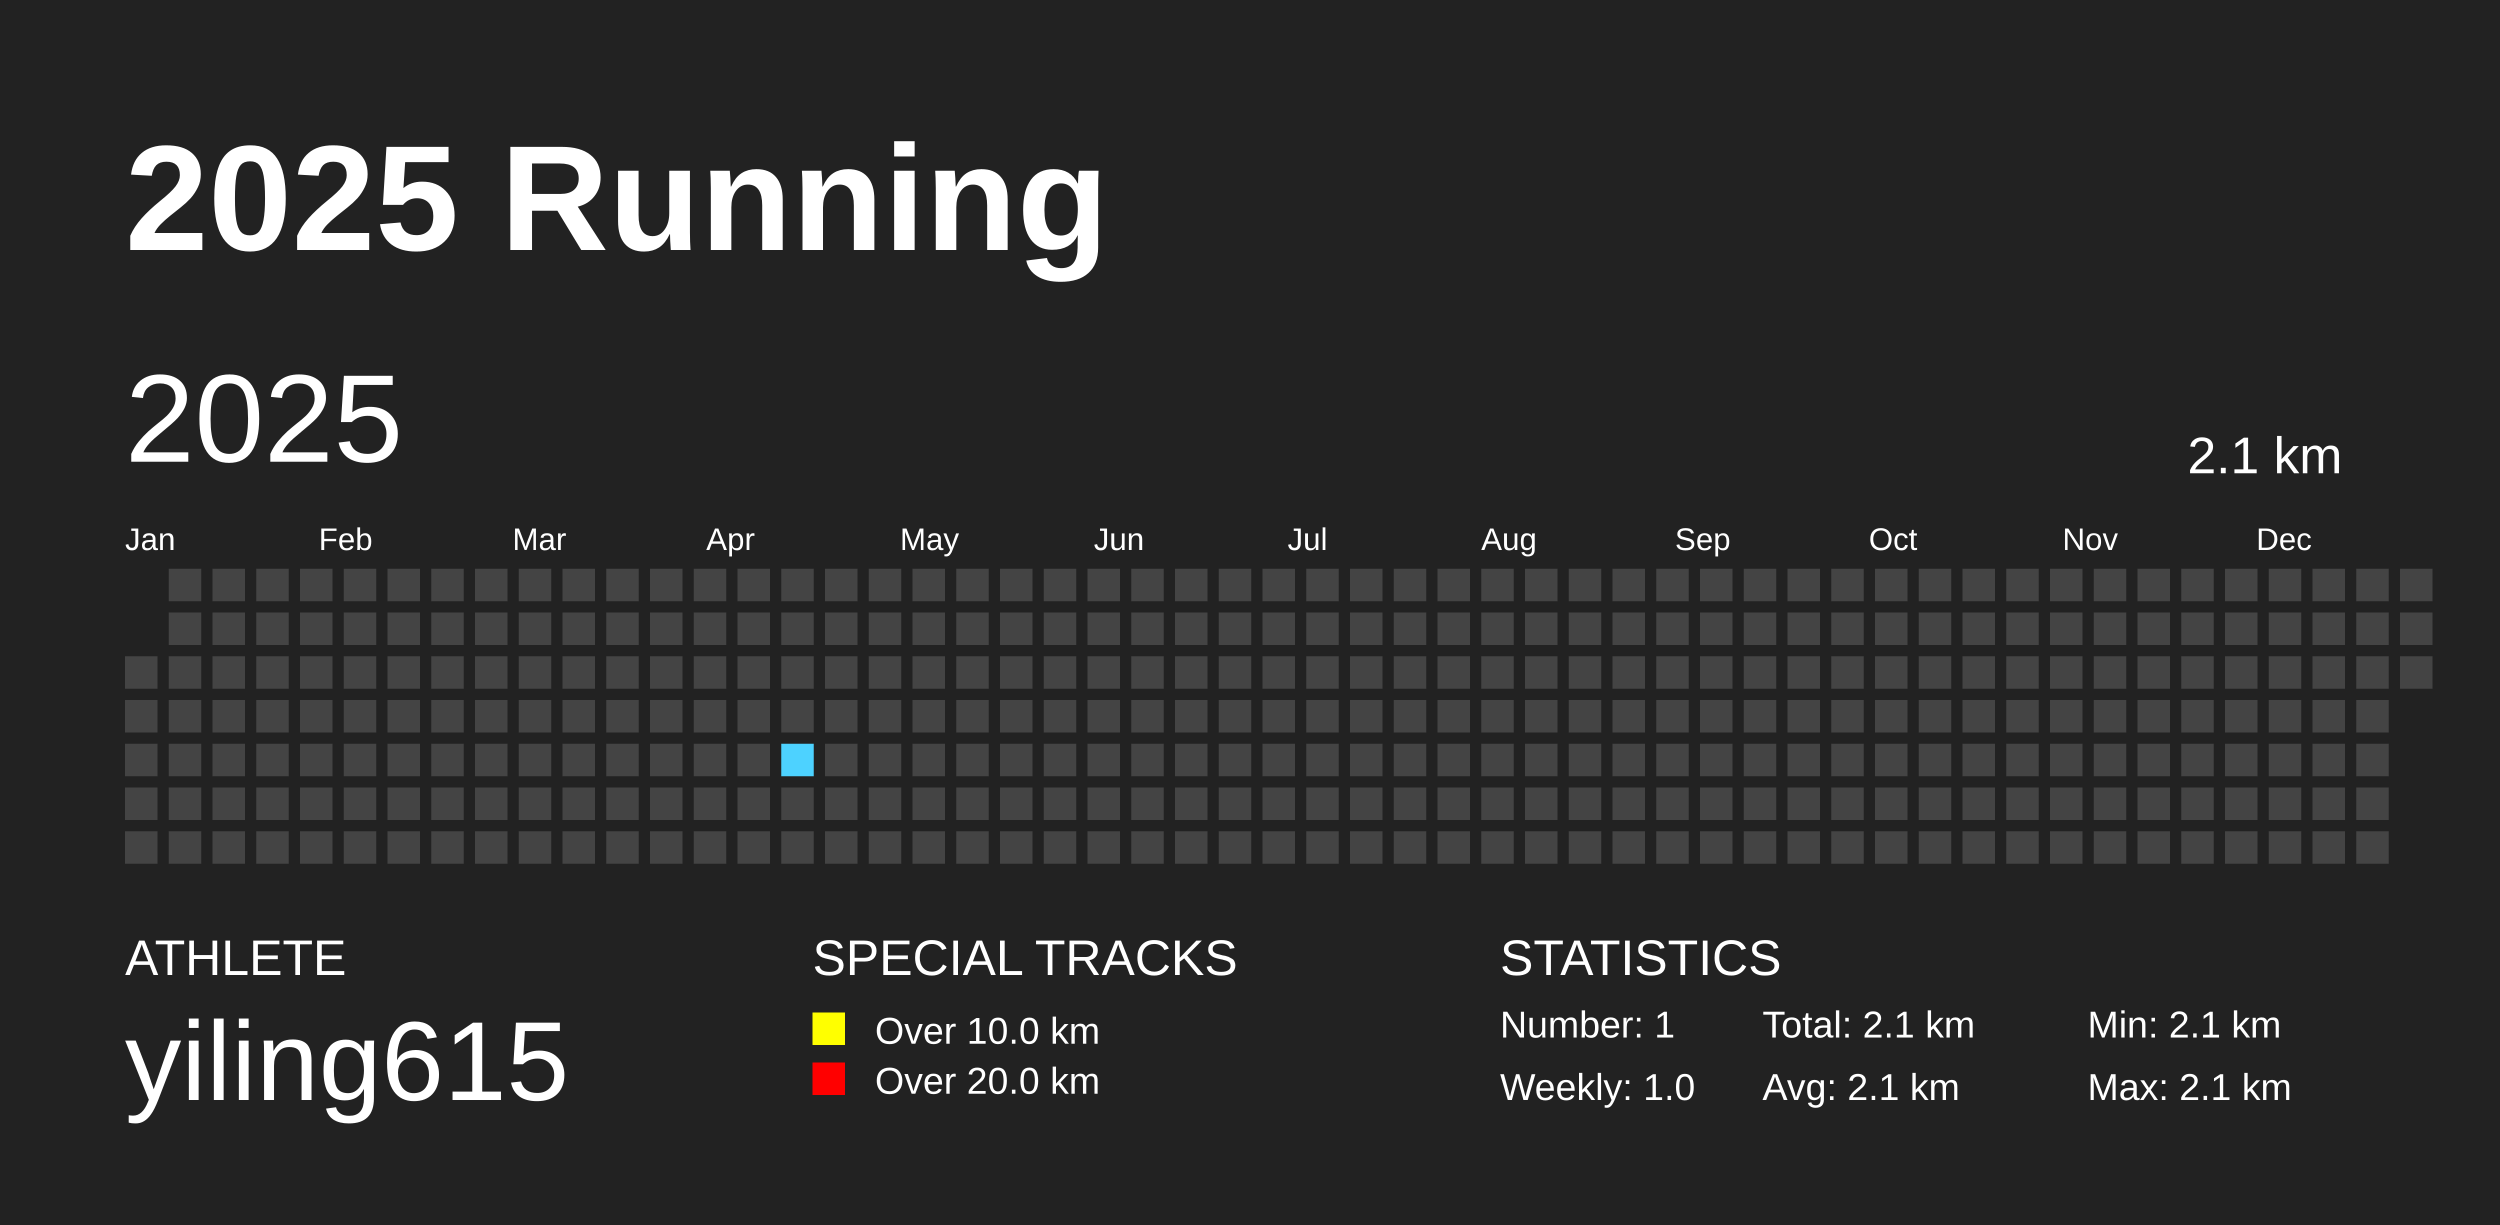
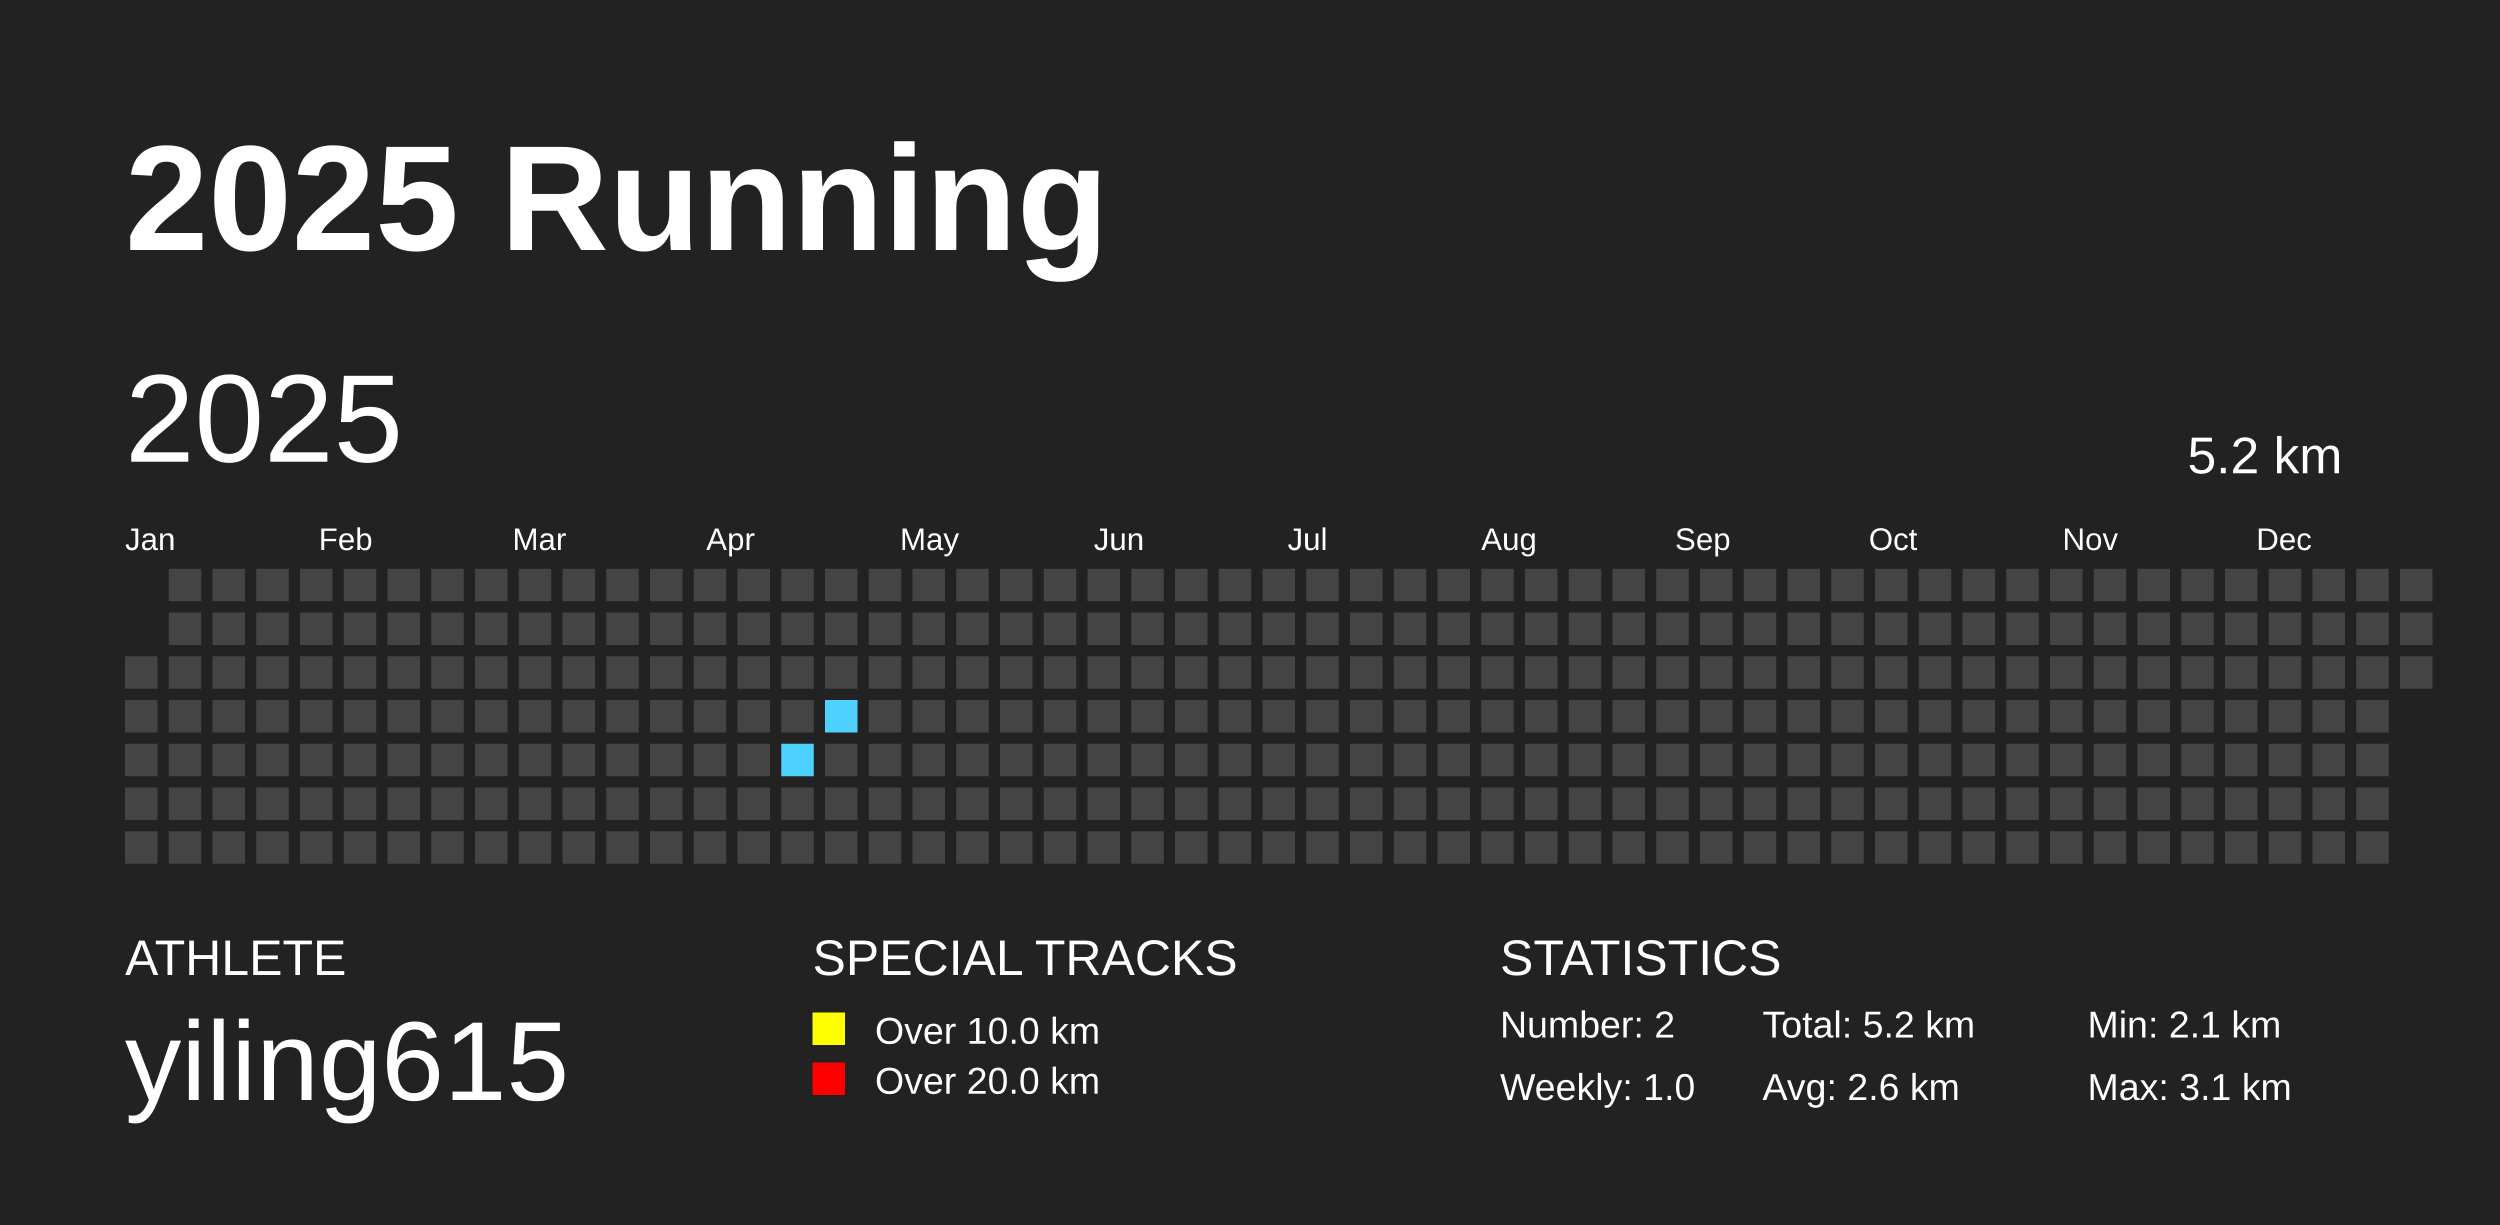
<svg xmlns="http://www.w3.org/2000/svg" baseProfile="full" height="98mm" version="1.1" viewBox="0,0,200,98" width="200mm">
  <defs />
  <rect fill="#222222" height="98" width="200" x="0" y="0" />
  <text fill="#FFFFFF" style="font-size:12px; font-family:Arial; font-weight:bold;" x="10" y="20">2025 Running</text>
  <text fill="#FFFFFF" style="font-size:4px; font-family:Arial" x="10" y="78">ATHLETE</text>
  <text fill="#FFFFFF" style="font-size:9px; font-family:Arial" x="10" y="88">yiling615</text>
  <text fill="#FFFFFF" style="font-size:4px; font-family:Arial" x="65" y="78">SPECIAL TRACKS</text>
  <rect fill="yellow" height="2.6" width="2.6" x="65" y="81" />
  <text fill="#FFFFFF" style="font-size:3px; font-family:Arial" x="70" y="83.5">Over 10.0 km</text>
  <rect fill="red" height="2.6" width="2.6" x="65" y="85" />
  <text fill="#FFFFFF" style="font-size:3px; font-family:Arial" x="70" y="87.5">Over 20.0 km</text>
  <text fill="#FFFFFF" style="font-size:4px; font-family:Arial" x="120" y="78">STATISTICS</text>
-   <text fill="#FFFFFF" style="font-size:3px; font-family:Arial" x="120" y="83">Number: 1</text>
+   <text fill="#FFFFFF" style="font-size:3px; font-family:Arial" x="120" y="83">Number: 2</text>
  <text fill="#FFFFFF" style="font-size:3px; font-family:Arial" x="120" y="88">Weekly: 1.0</text>
-   <text fill="#FFFFFF" style="font-size:3px; font-family:Arial" x="141" y="83">Total: 2.1 km</text>
-   <text fill="#FFFFFF" style="font-size:3px; font-family:Arial" x="141" y="88">Avg: 2.1 km</text>
+   <text fill="#FFFFFF" style="font-size:3px; font-family:Arial" x="141" y="83">Total: 5.2 km</text>
+   <text fill="#FFFFFF" style="font-size:3px; font-family:Arial" x="141" y="88">Avg: 2.6 km</text>
  <text fill="#FFFFFF" style="font-size:3px; font-family:Arial" x="167" y="83">Min: 2.1 km</text>
-   <text fill="#FFFFFF" style="font-size:3px; font-family:Arial" x="167" y="88">Max: 2.1 km</text>
+   <text fill="#FFFFFF" style="font-size:3px; font-family:Arial" x="167" y="88">Max: 3.1 km</text>
  <text dominant-baseline="hanging" fill="#FFFFFF" style="font-size:10.0px; font-family:Arial;" x="10" y="30">2025</text>
-   <text dominant-baseline="hanging" fill="#FFFFFF" style="font-size:4.125px; font-family:Arial;" x="175" y="35">2.1 km</text>
+   <text dominant-baseline="hanging" fill="#FFFFFF" style="font-size:4.125px; font-family:Arial;" x="175" y="35">5.2 km</text>
  <text fill="#FFFFFF" style="font-size:2.5px; font-family:Arial" x="10.0" y="44">Jan</text>
  <text fill="#FFFFFF" style="font-size:2.5px; font-family:Arial" x="25.5" y="44">Feb</text>
  <text fill="#FFFFFF" style="font-size:2.5px; font-family:Arial" x="41.0" y="44">Mar</text>
  <text fill="#FFFFFF" style="font-size:2.5px; font-family:Arial" x="56.5" y="44">Apr</text>
  <text fill="#FFFFFF" style="font-size:2.5px; font-family:Arial" x="72.0" y="44">May</text>
  <text fill="#FFFFFF" style="font-size:2.5px; font-family:Arial" x="87.5" y="44">Jun</text>
  <text fill="#FFFFFF" style="font-size:2.5px; font-family:Arial" x="103.0" y="44">Jul</text>
  <text fill="#FFFFFF" style="font-size:2.5px; font-family:Arial" x="118.5" y="44">Aug</text>
  <text fill="#FFFFFF" style="font-size:2.5px; font-family:Arial" x="134.0" y="44">Sep</text>
  <text fill="#FFFFFF" style="font-size:2.5px; font-family:Arial" x="149.5" y="44">Oct</text>
  <text fill="#FFFFFF" style="font-size:2.5px; font-family:Arial" x="165.0" y="44">Nov</text>
  <text fill="#FFFFFF" style="font-size:2.5px; font-family:Arial" x="180.5" y="44">Dec</text>
  <rect fill="#444444" height="2.6" width="2.6" x="10.0" y="52.5" />
  <rect fill="#444444" height="2.6" width="2.6" x="10.0" y="56.0" />
  <rect fill="#444444" height="2.6" width="2.6" x="10.0" y="59.5" />
  <rect fill="#444444" height="2.6" width="2.6" x="10.0" y="63.0" />
  <rect fill="#444444" height="2.6" width="2.6" x="10.0" y="66.5" />
  <rect fill="#444444" height="2.6" width="2.6" x="13.5" y="45.5" />
  <rect fill="#444444" height="2.6" width="2.6" x="13.5" y="49.0" />
  <rect fill="#444444" height="2.6" width="2.6" x="13.5" y="52.5" />
  <rect fill="#444444" height="2.6" width="2.6" x="13.5" y="56.0" />
  <rect fill="#444444" height="2.6" width="2.6" x="13.5" y="59.5" />
  <rect fill="#444444" height="2.6" width="2.6" x="13.5" y="63.0" />
  <rect fill="#444444" height="2.6" width="2.6" x="13.5" y="66.5" />
  <rect fill="#444444" height="2.6" width="2.6" x="17.0" y="45.5" />
  <rect fill="#444444" height="2.6" width="2.6" x="17.0" y="49.0" />
  <rect fill="#444444" height="2.6" width="2.6" x="17.0" y="52.5" />
  <rect fill="#444444" height="2.6" width="2.6" x="17.0" y="56.0" />
  <rect fill="#444444" height="2.6" width="2.6" x="17.0" y="59.5" />
  <rect fill="#444444" height="2.6" width="2.6" x="17.0" y="63.0" />
  <rect fill="#444444" height="2.6" width="2.6" x="17.0" y="66.5" />
  <rect fill="#444444" height="2.6" width="2.6" x="20.5" y="45.5" />
  <rect fill="#444444" height="2.6" width="2.6" x="20.5" y="49.0" />
  <rect fill="#444444" height="2.6" width="2.6" x="20.5" y="52.5" />
  <rect fill="#444444" height="2.6" width="2.6" x="20.5" y="56.0" />
  <rect fill="#444444" height="2.6" width="2.6" x="20.5" y="59.5" />
  <rect fill="#444444" height="2.6" width="2.6" x="20.5" y="63.0" />
  <rect fill="#444444" height="2.6" width="2.6" x="20.5" y="66.5" />
  <rect fill="#444444" height="2.6" width="2.6" x="24.0" y="45.5" />
  <rect fill="#444444" height="2.6" width="2.6" x="24.0" y="49.0" />
  <rect fill="#444444" height="2.6" width="2.6" x="24.0" y="52.5" />
  <rect fill="#444444" height="2.6" width="2.6" x="24.0" y="56.0" />
  <rect fill="#444444" height="2.6" width="2.6" x="24.0" y="59.5" />
  <rect fill="#444444" height="2.6" width="2.6" x="24.0" y="63.0" />
  <rect fill="#444444" height="2.6" width="2.6" x="24.0" y="66.5" />
  <rect fill="#444444" height="2.6" width="2.6" x="27.5" y="45.5" />
  <rect fill="#444444" height="2.6" width="2.6" x="27.5" y="49.0" />
  <rect fill="#444444" height="2.6" width="2.6" x="27.5" y="52.5" />
  <rect fill="#444444" height="2.6" width="2.6" x="27.5" y="56.0" />
  <rect fill="#444444" height="2.6" width="2.6" x="27.5" y="59.5" />
  <rect fill="#444444" height="2.6" width="2.6" x="27.5" y="63.0" />
  <rect fill="#444444" height="2.6" width="2.6" x="27.5" y="66.5" />
  <rect fill="#444444" height="2.6" width="2.6" x="31.0" y="45.5" />
  <rect fill="#444444" height="2.6" width="2.6" x="31.0" y="49.0" />
  <rect fill="#444444" height="2.6" width="2.6" x="31.0" y="52.5" />
  <rect fill="#444444" height="2.6" width="2.6" x="31.0" y="56.0" />
  <rect fill="#444444" height="2.6" width="2.6" x="31.0" y="59.5" />
  <rect fill="#444444" height="2.6" width="2.6" x="31.0" y="63.0" />
  <rect fill="#444444" height="2.6" width="2.6" x="31.0" y="66.5" />
  <rect fill="#444444" height="2.6" width="2.6" x="34.5" y="45.5" />
  <rect fill="#444444" height="2.6" width="2.6" x="34.5" y="49.0" />
  <rect fill="#444444" height="2.6" width="2.6" x="34.5" y="52.5" />
  <rect fill="#444444" height="2.6" width="2.6" x="34.5" y="56.0" />
  <rect fill="#444444" height="2.6" width="2.6" x="34.5" y="59.5" />
  <rect fill="#444444" height="2.6" width="2.6" x="34.5" y="63.0" />
  <rect fill="#444444" height="2.6" width="2.6" x="34.5" y="66.5" />
  <rect fill="#444444" height="2.6" width="2.6" x="38.0" y="45.5" />
  <rect fill="#444444" height="2.6" width="2.6" x="38.0" y="49.0" />
  <rect fill="#444444" height="2.6" width="2.6" x="38.0" y="52.5" />
  <rect fill="#444444" height="2.6" width="2.6" x="38.0" y="56.0" />
  <rect fill="#444444" height="2.6" width="2.6" x="38.0" y="59.5" />
  <rect fill="#444444" height="2.6" width="2.6" x="38.0" y="63.0" />
  <rect fill="#444444" height="2.6" width="2.6" x="38.0" y="66.5" />
  <rect fill="#444444" height="2.6" width="2.6" x="41.5" y="45.5" />
  <rect fill="#444444" height="2.6" width="2.6" x="41.5" y="49.0" />
  <rect fill="#444444" height="2.6" width="2.6" x="41.5" y="52.5" />
  <rect fill="#444444" height="2.6" width="2.6" x="41.5" y="56.0" />
  <rect fill="#444444" height="2.6" width="2.6" x="41.5" y="59.5" />
  <rect fill="#444444" height="2.6" width="2.6" x="41.5" y="63.0" />
  <rect fill="#444444" height="2.6" width="2.6" x="41.5" y="66.5" />
  <rect fill="#444444" height="2.6" width="2.6" x="45.0" y="45.5" />
  <rect fill="#444444" height="2.6" width="2.6" x="45.0" y="49.0" />
  <rect fill="#444444" height="2.6" width="2.6" x="45.0" y="52.5" />
  <rect fill="#444444" height="2.6" width="2.6" x="45.0" y="56.0" />
  <rect fill="#444444" height="2.6" width="2.6" x="45.0" y="59.5" />
  <rect fill="#444444" height="2.6" width="2.6" x="45.0" y="63.0" />
  <rect fill="#444444" height="2.6" width="2.6" x="45.0" y="66.5" />
  <rect fill="#444444" height="2.6" width="2.6" x="48.5" y="45.5" />
  <rect fill="#444444" height="2.6" width="2.6" x="48.5" y="49.0" />
  <rect fill="#444444" height="2.6" width="2.6" x="48.5" y="52.5" />
  <rect fill="#444444" height="2.6" width="2.6" x="48.5" y="56.0" />
  <rect fill="#444444" height="2.6" width="2.6" x="48.5" y="59.5" />
  <rect fill="#444444" height="2.6" width="2.6" x="48.5" y="63.0" />
  <rect fill="#444444" height="2.6" width="2.6" x="48.5" y="66.5" />
  <rect fill="#444444" height="2.6" width="2.6" x="52.0" y="45.5" />
  <rect fill="#444444" height="2.6" width="2.6" x="52.0" y="49.0" />
  <rect fill="#444444" height="2.6" width="2.6" x="52.0" y="52.5" />
  <rect fill="#444444" height="2.6" width="2.6" x="52.0" y="56.0" />
  <rect fill="#444444" height="2.6" width="2.6" x="52.0" y="59.5" />
  <rect fill="#444444" height="2.6" width="2.6" x="52.0" y="63.0" />
  <rect fill="#444444" height="2.6" width="2.6" x="52.0" y="66.5" />
  <rect fill="#444444" height="2.6" width="2.6" x="55.5" y="45.5" />
  <rect fill="#444444" height="2.6" width="2.6" x="55.5" y="49.0" />
  <rect fill="#444444" height="2.6" width="2.6" x="55.5" y="52.5" />
  <rect fill="#444444" height="2.6" width="2.6" x="55.5" y="56.0" />
  <rect fill="#444444" height="2.6" width="2.6" x="55.5" y="59.5" />
  <rect fill="#444444" height="2.6" width="2.6" x="55.5" y="63.0" />
  <rect fill="#444444" height="2.6" width="2.6" x="55.5" y="66.5" />
  <rect fill="#444444" height="2.6" width="2.6" x="59.0" y="45.5" />
  <rect fill="#444444" height="2.6" width="2.6" x="59.0" y="49.0" />
  <rect fill="#444444" height="2.6" width="2.6" x="59.0" y="52.5" />
  <rect fill="#444444" height="2.6" width="2.6" x="59.0" y="56.0" />
  <rect fill="#444444" height="2.6" width="2.6" x="59.0" y="59.5" />
  <rect fill="#444444" height="2.6" width="2.6" x="59.0" y="63.0" />
  <rect fill="#444444" height="2.6" width="2.6" x="59.0" y="66.5" />
  <rect fill="#444444" height="2.6" width="2.6" x="62.5" y="45.5" />
  <rect fill="#444444" height="2.6" width="2.6" x="62.5" y="49.0" />
  <rect fill="#444444" height="2.6" width="2.6" x="62.5" y="52.5" />
  <rect fill="#444444" height="2.6" width="2.6" x="62.5" y="56.0" />
  <rect fill="#4DD2FF" height="2.6" width="2.6" x="62.5" y="59.5" />
  <rect fill="#444444" height="2.6" width="2.6" x="62.5" y="63.0" />
  <rect fill="#444444" height="2.6" width="2.6" x="62.5" y="66.5" />
  <rect fill="#444444" height="2.6" width="2.6" x="66.0" y="45.5" />
  <rect fill="#444444" height="2.6" width="2.6" x="66.0" y="49.0" />
  <rect fill="#444444" height="2.6" width="2.6" x="66.0" y="52.5" />
-   <rect fill="#444444" height="2.6" width="2.6" x="66.0" y="56.0" />
+   <rect fill="#4DD2FF" height="2.6" width="2.6" x="66.0" y="56.0" />
  <rect fill="#444444" height="2.6" width="2.6" x="66.0" y="59.5" />
  <rect fill="#444444" height="2.6" width="2.6" x="66.0" y="63.0" />
  <rect fill="#444444" height="2.6" width="2.6" x="66.0" y="66.5" />
  <rect fill="#444444" height="2.6" width="2.6" x="69.5" y="45.5" />
  <rect fill="#444444" height="2.6" width="2.6" x="69.5" y="49.0" />
  <rect fill="#444444" height="2.6" width="2.6" x="69.5" y="52.5" />
  <rect fill="#444444" height="2.6" width="2.6" x="69.5" y="56.0" />
  <rect fill="#444444" height="2.6" width="2.6" x="69.5" y="59.5" />
  <rect fill="#444444" height="2.6" width="2.6" x="69.5" y="63.0" />
  <rect fill="#444444" height="2.6" width="2.6" x="69.5" y="66.5" />
  <rect fill="#444444" height="2.6" width="2.6" x="73.0" y="45.5" />
  <rect fill="#444444" height="2.6" width="2.6" x="73.0" y="49.0" />
  <rect fill="#444444" height="2.6" width="2.6" x="73.0" y="52.5" />
  <rect fill="#444444" height="2.6" width="2.6" x="73.0" y="56.0" />
  <rect fill="#444444" height="2.6" width="2.6" x="73.0" y="59.5" />
  <rect fill="#444444" height="2.6" width="2.6" x="73.0" y="63.0" />
  <rect fill="#444444" height="2.6" width="2.6" x="73.0" y="66.5" />
  <rect fill="#444444" height="2.6" width="2.6" x="76.5" y="45.5" />
  <rect fill="#444444" height="2.6" width="2.6" x="76.5" y="49.0" />
  <rect fill="#444444" height="2.6" width="2.6" x="76.5" y="52.5" />
  <rect fill="#444444" height="2.6" width="2.6" x="76.5" y="56.0" />
  <rect fill="#444444" height="2.6" width="2.6" x="76.5" y="59.5" />
  <rect fill="#444444" height="2.6" width="2.6" x="76.5" y="63.0" />
  <rect fill="#444444" height="2.6" width="2.6" x="76.5" y="66.5" />
  <rect fill="#444444" height="2.6" width="2.6" x="80.0" y="45.5" />
  <rect fill="#444444" height="2.6" width="2.6" x="80.0" y="49.0" />
  <rect fill="#444444" height="2.6" width="2.6" x="80.0" y="52.5" />
  <rect fill="#444444" height="2.6" width="2.6" x="80.0" y="56.0" />
  <rect fill="#444444" height="2.6" width="2.6" x="80.0" y="59.5" />
  <rect fill="#444444" height="2.6" width="2.6" x="80.0" y="63.0" />
  <rect fill="#444444" height="2.6" width="2.6" x="80.0" y="66.5" />
  <rect fill="#444444" height="2.6" width="2.6" x="83.5" y="45.5" />
  <rect fill="#444444" height="2.6" width="2.6" x="83.5" y="49.0" />
  <rect fill="#444444" height="2.6" width="2.6" x="83.5" y="52.5" />
  <rect fill="#444444" height="2.6" width="2.6" x="83.5" y="56.0" />
  <rect fill="#444444" height="2.6" width="2.6" x="83.5" y="59.5" />
  <rect fill="#444444" height="2.6" width="2.6" x="83.5" y="63.0" />
  <rect fill="#444444" height="2.6" width="2.6" x="83.5" y="66.5" />
  <rect fill="#444444" height="2.6" width="2.6" x="87.0" y="45.5" />
  <rect fill="#444444" height="2.6" width="2.6" x="87.0" y="49.0" />
  <rect fill="#444444" height="2.6" width="2.6" x="87.0" y="52.5" />
  <rect fill="#444444" height="2.6" width="2.6" x="87.0" y="56.0" />
  <rect fill="#444444" height="2.6" width="2.6" x="87.0" y="59.5" />
  <rect fill="#444444" height="2.6" width="2.6" x="87.0" y="63.0" />
  <rect fill="#444444" height="2.6" width="2.6" x="87.0" y="66.5" />
  <rect fill="#444444" height="2.6" width="2.6" x="90.5" y="45.5" />
  <rect fill="#444444" height="2.6" width="2.6" x="90.5" y="49.0" />
  <rect fill="#444444" height="2.6" width="2.6" x="90.5" y="52.5" />
  <rect fill="#444444" height="2.6" width="2.6" x="90.5" y="56.0" />
  <rect fill="#444444" height="2.6" width="2.6" x="90.5" y="59.5" />
  <rect fill="#444444" height="2.6" width="2.6" x="90.5" y="63.0" />
  <rect fill="#444444" height="2.6" width="2.6" x="90.5" y="66.5" />
  <rect fill="#444444" height="2.6" width="2.6" x="94.0" y="45.5" />
  <rect fill="#444444" height="2.6" width="2.6" x="94.0" y="49.0" />
  <rect fill="#444444" height="2.6" width="2.6" x="94.0" y="52.5" />
  <rect fill="#444444" height="2.6" width="2.6" x="94.0" y="56.0" />
  <rect fill="#444444" height="2.6" width="2.6" x="94.0" y="59.5" />
  <rect fill="#444444" height="2.6" width="2.6" x="94.0" y="63.0" />
  <rect fill="#444444" height="2.6" width="2.6" x="94.0" y="66.5" />
  <rect fill="#444444" height="2.6" width="2.6" x="97.5" y="45.5" />
  <rect fill="#444444" height="2.6" width="2.6" x="97.5" y="49.0" />
  <rect fill="#444444" height="2.6" width="2.6" x="97.5" y="52.5" />
  <rect fill="#444444" height="2.6" width="2.6" x="97.5" y="56.0" />
  <rect fill="#444444" height="2.6" width="2.6" x="97.5" y="59.5" />
  <rect fill="#444444" height="2.6" width="2.6" x="97.5" y="63.0" />
  <rect fill="#444444" height="2.6" width="2.6" x="97.5" y="66.5" />
  <rect fill="#444444" height="2.6" width="2.6" x="101.0" y="45.5" />
  <rect fill="#444444" height="2.6" width="2.6" x="101.0" y="49.0" />
  <rect fill="#444444" height="2.6" width="2.6" x="101.0" y="52.5" />
  <rect fill="#444444" height="2.6" width="2.6" x="101.0" y="56.0" />
  <rect fill="#444444" height="2.6" width="2.6" x="101.0" y="59.5" />
  <rect fill="#444444" height="2.6" width="2.6" x="101.0" y="63.0" />
  <rect fill="#444444" height="2.6" width="2.6" x="101.0" y="66.5" />
  <rect fill="#444444" height="2.6" width="2.6" x="104.5" y="45.5" />
  <rect fill="#444444" height="2.6" width="2.6" x="104.5" y="49.0" />
  <rect fill="#444444" height="2.6" width="2.6" x="104.5" y="52.5" />
  <rect fill="#444444" height="2.6" width="2.6" x="104.5" y="56.0" />
  <rect fill="#444444" height="2.6" width="2.6" x="104.5" y="59.5" />
  <rect fill="#444444" height="2.6" width="2.6" x="104.5" y="63.0" />
  <rect fill="#444444" height="2.6" width="2.6" x="104.5" y="66.5" />
  <rect fill="#444444" height="2.6" width="2.6" x="108.0" y="45.5" />
  <rect fill="#444444" height="2.6" width="2.6" x="108.0" y="49.0" />
  <rect fill="#444444" height="2.6" width="2.6" x="108.0" y="52.5" />
  <rect fill="#444444" height="2.6" width="2.6" x="108.0" y="56.0" />
  <rect fill="#444444" height="2.6" width="2.6" x="108.0" y="59.5" />
  <rect fill="#444444" height="2.6" width="2.6" x="108.0" y="63.0" />
  <rect fill="#444444" height="2.6" width="2.6" x="108.0" y="66.5" />
  <rect fill="#444444" height="2.6" width="2.6" x="111.5" y="45.5" />
  <rect fill="#444444" height="2.6" width="2.6" x="111.5" y="49.0" />
  <rect fill="#444444" height="2.6" width="2.6" x="111.5" y="52.5" />
  <rect fill="#444444" height="2.6" width="2.6" x="111.5" y="56.0" />
  <rect fill="#444444" height="2.6" width="2.6" x="111.5" y="59.5" />
  <rect fill="#444444" height="2.6" width="2.6" x="111.5" y="63.0" />
  <rect fill="#444444" height="2.6" width="2.6" x="111.5" y="66.5" />
  <rect fill="#444444" height="2.6" width="2.6" x="115.0" y="45.5" />
  <rect fill="#444444" height="2.6" width="2.6" x="115.0" y="49.0" />
  <rect fill="#444444" height="2.6" width="2.6" x="115.0" y="52.5" />
  <rect fill="#444444" height="2.6" width="2.6" x="115.0" y="56.0" />
  <rect fill="#444444" height="2.6" width="2.6" x="115.0" y="59.5" />
  <rect fill="#444444" height="2.6" width="2.6" x="115.0" y="63.0" />
  <rect fill="#444444" height="2.6" width="2.6" x="115.0" y="66.5" />
  <rect fill="#444444" height="2.6" width="2.6" x="118.5" y="45.5" />
  <rect fill="#444444" height="2.6" width="2.6" x="118.5" y="49.0" />
  <rect fill="#444444" height="2.6" width="2.6" x="118.5" y="52.5" />
  <rect fill="#444444" height="2.6" width="2.6" x="118.5" y="56.0" />
  <rect fill="#444444" height="2.6" width="2.6" x="118.5" y="59.5" />
  <rect fill="#444444" height="2.6" width="2.6" x="118.5" y="63.0" />
  <rect fill="#444444" height="2.6" width="2.6" x="118.5" y="66.5" />
  <rect fill="#444444" height="2.6" width="2.6" x="122.0" y="45.5" />
  <rect fill="#444444" height="2.6" width="2.6" x="122.0" y="49.0" />
  <rect fill="#444444" height="2.6" width="2.6" x="122.0" y="52.5" />
  <rect fill="#444444" height="2.6" width="2.6" x="122.0" y="56.0" />
  <rect fill="#444444" height="2.6" width="2.6" x="122.0" y="59.5" />
  <rect fill="#444444" height="2.6" width="2.6" x="122.0" y="63.0" />
  <rect fill="#444444" height="2.6" width="2.6" x="122.0" y="66.5" />
  <rect fill="#444444" height="2.6" width="2.6" x="125.5" y="45.5" />
  <rect fill="#444444" height="2.6" width="2.6" x="125.5" y="49.0" />
  <rect fill="#444444" height="2.6" width="2.6" x="125.5" y="52.5" />
  <rect fill="#444444" height="2.6" width="2.6" x="125.5" y="56.0" />
  <rect fill="#444444" height="2.6" width="2.6" x="125.5" y="59.5" />
  <rect fill="#444444" height="2.6" width="2.6" x="125.5" y="63.0" />
  <rect fill="#444444" height="2.6" width="2.6" x="125.5" y="66.5" />
  <rect fill="#444444" height="2.6" width="2.6" x="129.0" y="45.5" />
  <rect fill="#444444" height="2.6" width="2.6" x="129.0" y="49.0" />
  <rect fill="#444444" height="2.6" width="2.6" x="129.0" y="52.5" />
  <rect fill="#444444" height="2.6" width="2.6" x="129.0" y="56.0" />
  <rect fill="#444444" height="2.6" width="2.6" x="129.0" y="59.5" />
  <rect fill="#444444" height="2.6" width="2.6" x="129.0" y="63.0" />
  <rect fill="#444444" height="2.6" width="2.6" x="129.0" y="66.5" />
  <rect fill="#444444" height="2.6" width="2.6" x="132.5" y="45.5" />
  <rect fill="#444444" height="2.6" width="2.6" x="132.5" y="49.0" />
  <rect fill="#444444" height="2.6" width="2.6" x="132.5" y="52.5" />
  <rect fill="#444444" height="2.6" width="2.6" x="132.5" y="56.0" />
  <rect fill="#444444" height="2.6" width="2.6" x="132.5" y="59.5" />
  <rect fill="#444444" height="2.6" width="2.6" x="132.5" y="63.0" />
  <rect fill="#444444" height="2.6" width="2.6" x="132.5" y="66.5" />
  <rect fill="#444444" height="2.6" width="2.6" x="136.0" y="45.5" />
  <rect fill="#444444" height="2.6" width="2.6" x="136.0" y="49.0" />
  <rect fill="#444444" height="2.6" width="2.6" x="136.0" y="52.5" />
  <rect fill="#444444" height="2.6" width="2.6" x="136.0" y="56.0" />
  <rect fill="#444444" height="2.6" width="2.6" x="136.0" y="59.5" />
  <rect fill="#444444" height="2.6" width="2.6" x="136.0" y="63.0" />
  <rect fill="#444444" height="2.6" width="2.6" x="136.0" y="66.5" />
  <rect fill="#444444" height="2.6" width="2.6" x="139.5" y="45.5" />
  <rect fill="#444444" height="2.6" width="2.6" x="139.5" y="49.0" />
  <rect fill="#444444" height="2.6" width="2.6" x="139.5" y="52.5" />
  <rect fill="#444444" height="2.6" width="2.6" x="139.5" y="56.0" />
  <rect fill="#444444" height="2.6" width="2.6" x="139.5" y="59.5" />
  <rect fill="#444444" height="2.6" width="2.6" x="139.5" y="63.0" />
  <rect fill="#444444" height="2.6" width="2.6" x="139.5" y="66.5" />
  <rect fill="#444444" height="2.6" width="2.6" x="143.0" y="45.5" />
  <rect fill="#444444" height="2.6" width="2.6" x="143.0" y="49.0" />
  <rect fill="#444444" height="2.6" width="2.6" x="143.0" y="52.5" />
  <rect fill="#444444" height="2.6" width="2.6" x="143.0" y="56.0" />
  <rect fill="#444444" height="2.6" width="2.6" x="143.0" y="59.5" />
  <rect fill="#444444" height="2.6" width="2.6" x="143.0" y="63.0" />
  <rect fill="#444444" height="2.6" width="2.6" x="143.0" y="66.5" />
  <rect fill="#444444" height="2.6" width="2.6" x="146.5" y="45.5" />
  <rect fill="#444444" height="2.6" width="2.6" x="146.5" y="49.0" />
  <rect fill="#444444" height="2.6" width="2.6" x="146.5" y="52.5" />
  <rect fill="#444444" height="2.6" width="2.6" x="146.5" y="56.0" />
  <rect fill="#444444" height="2.6" width="2.6" x="146.5" y="59.5" />
  <rect fill="#444444" height="2.6" width="2.6" x="146.5" y="63.0" />
  <rect fill="#444444" height="2.6" width="2.6" x="146.5" y="66.5" />
  <rect fill="#444444" height="2.6" width="2.6" x="150.0" y="45.5" />
  <rect fill="#444444" height="2.6" width="2.6" x="150.0" y="49.0" />
  <rect fill="#444444" height="2.6" width="2.6" x="150.0" y="52.5" />
  <rect fill="#444444" height="2.6" width="2.6" x="150.0" y="56.0" />
  <rect fill="#444444" height="2.6" width="2.6" x="150.0" y="59.5" />
  <rect fill="#444444" height="2.6" width="2.6" x="150.0" y="63.0" />
  <rect fill="#444444" height="2.6" width="2.6" x="150.0" y="66.5" />
  <rect fill="#444444" height="2.6" width="2.6" x="153.5" y="45.5" />
  <rect fill="#444444" height="2.6" width="2.6" x="153.5" y="49.0" />
  <rect fill="#444444" height="2.6" width="2.6" x="153.5" y="52.5" />
  <rect fill="#444444" height="2.6" width="2.6" x="153.5" y="56.0" />
  <rect fill="#444444" height="2.6" width="2.6" x="153.5" y="59.5" />
  <rect fill="#444444" height="2.6" width="2.6" x="153.5" y="63.0" />
  <rect fill="#444444" height="2.6" width="2.6" x="153.5" y="66.5" />
  <rect fill="#444444" height="2.6" width="2.6" x="157.0" y="45.5" />
  <rect fill="#444444" height="2.6" width="2.6" x="157.0" y="49.0" />
  <rect fill="#444444" height="2.6" width="2.6" x="157.0" y="52.5" />
  <rect fill="#444444" height="2.6" width="2.6" x="157.0" y="56.0" />
  <rect fill="#444444" height="2.6" width="2.6" x="157.0" y="59.5" />
  <rect fill="#444444" height="2.6" width="2.6" x="157.0" y="63.0" />
  <rect fill="#444444" height="2.6" width="2.6" x="157.0" y="66.5" />
  <rect fill="#444444" height="2.6" width="2.6" x="160.5" y="45.5" />
  <rect fill="#444444" height="2.6" width="2.6" x="160.5" y="49.0" />
  <rect fill="#444444" height="2.6" width="2.6" x="160.5" y="52.5" />
  <rect fill="#444444" height="2.6" width="2.6" x="160.5" y="56.0" />
  <rect fill="#444444" height="2.6" width="2.6" x="160.5" y="59.5" />
  <rect fill="#444444" height="2.6" width="2.6" x="160.5" y="63.0" />
  <rect fill="#444444" height="2.6" width="2.6" x="160.5" y="66.5" />
  <rect fill="#444444" height="2.6" width="2.6" x="164.0" y="45.5" />
  <rect fill="#444444" height="2.6" width="2.6" x="164.0" y="49.0" />
  <rect fill="#444444" height="2.6" width="2.6" x="164.0" y="52.5" />
  <rect fill="#444444" height="2.6" width="2.6" x="164.0" y="56.0" />
  <rect fill="#444444" height="2.6" width="2.6" x="164.0" y="59.5" />
  <rect fill="#444444" height="2.6" width="2.6" x="164.0" y="63.0" />
  <rect fill="#444444" height="2.6" width="2.6" x="164.0" y="66.5" />
  <rect fill="#444444" height="2.6" width="2.6" x="167.5" y="45.5" />
  <rect fill="#444444" height="2.6" width="2.6" x="167.5" y="49.0" />
  <rect fill="#444444" height="2.6" width="2.6" x="167.5" y="52.5" />
  <rect fill="#444444" height="2.6" width="2.6" x="167.5" y="56.0" />
  <rect fill="#444444" height="2.6" width="2.6" x="167.5" y="59.5" />
  <rect fill="#444444" height="2.6" width="2.6" x="167.5" y="63.0" />
  <rect fill="#444444" height="2.6" width="2.6" x="167.5" y="66.5" />
  <rect fill="#444444" height="2.6" width="2.6" x="171.0" y="45.5" />
  <rect fill="#444444" height="2.6" width="2.6" x="171.0" y="49.0" />
  <rect fill="#444444" height="2.6" width="2.6" x="171.0" y="52.5" />
  <rect fill="#444444" height="2.6" width="2.6" x="171.0" y="56.0" />
  <rect fill="#444444" height="2.6" width="2.6" x="171.0" y="59.5" />
  <rect fill="#444444" height="2.6" width="2.6" x="171.0" y="63.0" />
  <rect fill="#444444" height="2.6" width="2.6" x="171.0" y="66.5" />
  <rect fill="#444444" height="2.6" width="2.6" x="174.5" y="45.5" />
  <rect fill="#444444" height="2.6" width="2.6" x="174.5" y="49.0" />
  <rect fill="#444444" height="2.6" width="2.6" x="174.5" y="52.5" />
  <rect fill="#444444" height="2.6" width="2.6" x="174.5" y="56.0" />
  <rect fill="#444444" height="2.6" width="2.6" x="174.5" y="59.5" />
  <rect fill="#444444" height="2.6" width="2.6" x="174.5" y="63.0" />
  <rect fill="#444444" height="2.6" width="2.6" x="174.5" y="66.5" />
  <rect fill="#444444" height="2.6" width="2.6" x="178.0" y="45.5" />
  <rect fill="#444444" height="2.6" width="2.6" x="178.0" y="49.0" />
  <rect fill="#444444" height="2.6" width="2.6" x="178.0" y="52.5" />
  <rect fill="#444444" height="2.6" width="2.6" x="178.0" y="56.0" />
  <rect fill="#444444" height="2.6" width="2.6" x="178.0" y="59.5" />
  <rect fill="#444444" height="2.6" width="2.6" x="178.0" y="63.0" />
  <rect fill="#444444" height="2.6" width="2.6" x="178.0" y="66.5" />
  <rect fill="#444444" height="2.6" width="2.6" x="181.5" y="45.5" />
  <rect fill="#444444" height="2.6" width="2.6" x="181.5" y="49.0" />
  <rect fill="#444444" height="2.6" width="2.6" x="181.5" y="52.5" />
  <rect fill="#444444" height="2.6" width="2.6" x="181.5" y="56.0" />
  <rect fill="#444444" height="2.6" width="2.6" x="181.5" y="59.5" />
  <rect fill="#444444" height="2.6" width="2.6" x="181.5" y="63.0" />
  <rect fill="#444444" height="2.6" width="2.6" x="181.5" y="66.5" />
  <rect fill="#444444" height="2.6" width="2.6" x="185.0" y="45.5" />
  <rect fill="#444444" height="2.6" width="2.6" x="185.0" y="49.0" />
  <rect fill="#444444" height="2.6" width="2.6" x="185.0" y="52.5" />
  <rect fill="#444444" height="2.6" width="2.6" x="185.0" y="56.0" />
  <rect fill="#444444" height="2.6" width="2.6" x="185.0" y="59.5" />
  <rect fill="#444444" height="2.6" width="2.6" x="185.0" y="63.0" />
  <rect fill="#444444" height="2.6" width="2.6" x="185.0" y="66.5" />
  <rect fill="#444444" height="2.6" width="2.6" x="188.5" y="45.5" />
  <rect fill="#444444" height="2.6" width="2.6" x="188.5" y="49.0" />
  <rect fill="#444444" height="2.6" width="2.6" x="188.5" y="52.5" />
  <rect fill="#444444" height="2.6" width="2.6" x="188.5" y="56.0" />
  <rect fill="#444444" height="2.6" width="2.6" x="188.5" y="59.5" />
  <rect fill="#444444" height="2.6" width="2.6" x="188.5" y="63.0" />
  <rect fill="#444444" height="2.6" width="2.6" x="188.5" y="66.5" />
  <rect fill="#444444" height="2.6" width="2.6" x="192.0" y="45.5" />
  <rect fill="#444444" height="2.6" width="2.6" x="192.0" y="49.0" />
  <rect fill="#444444" height="2.6" width="2.6" x="192.0" y="52.5" />
</svg>
